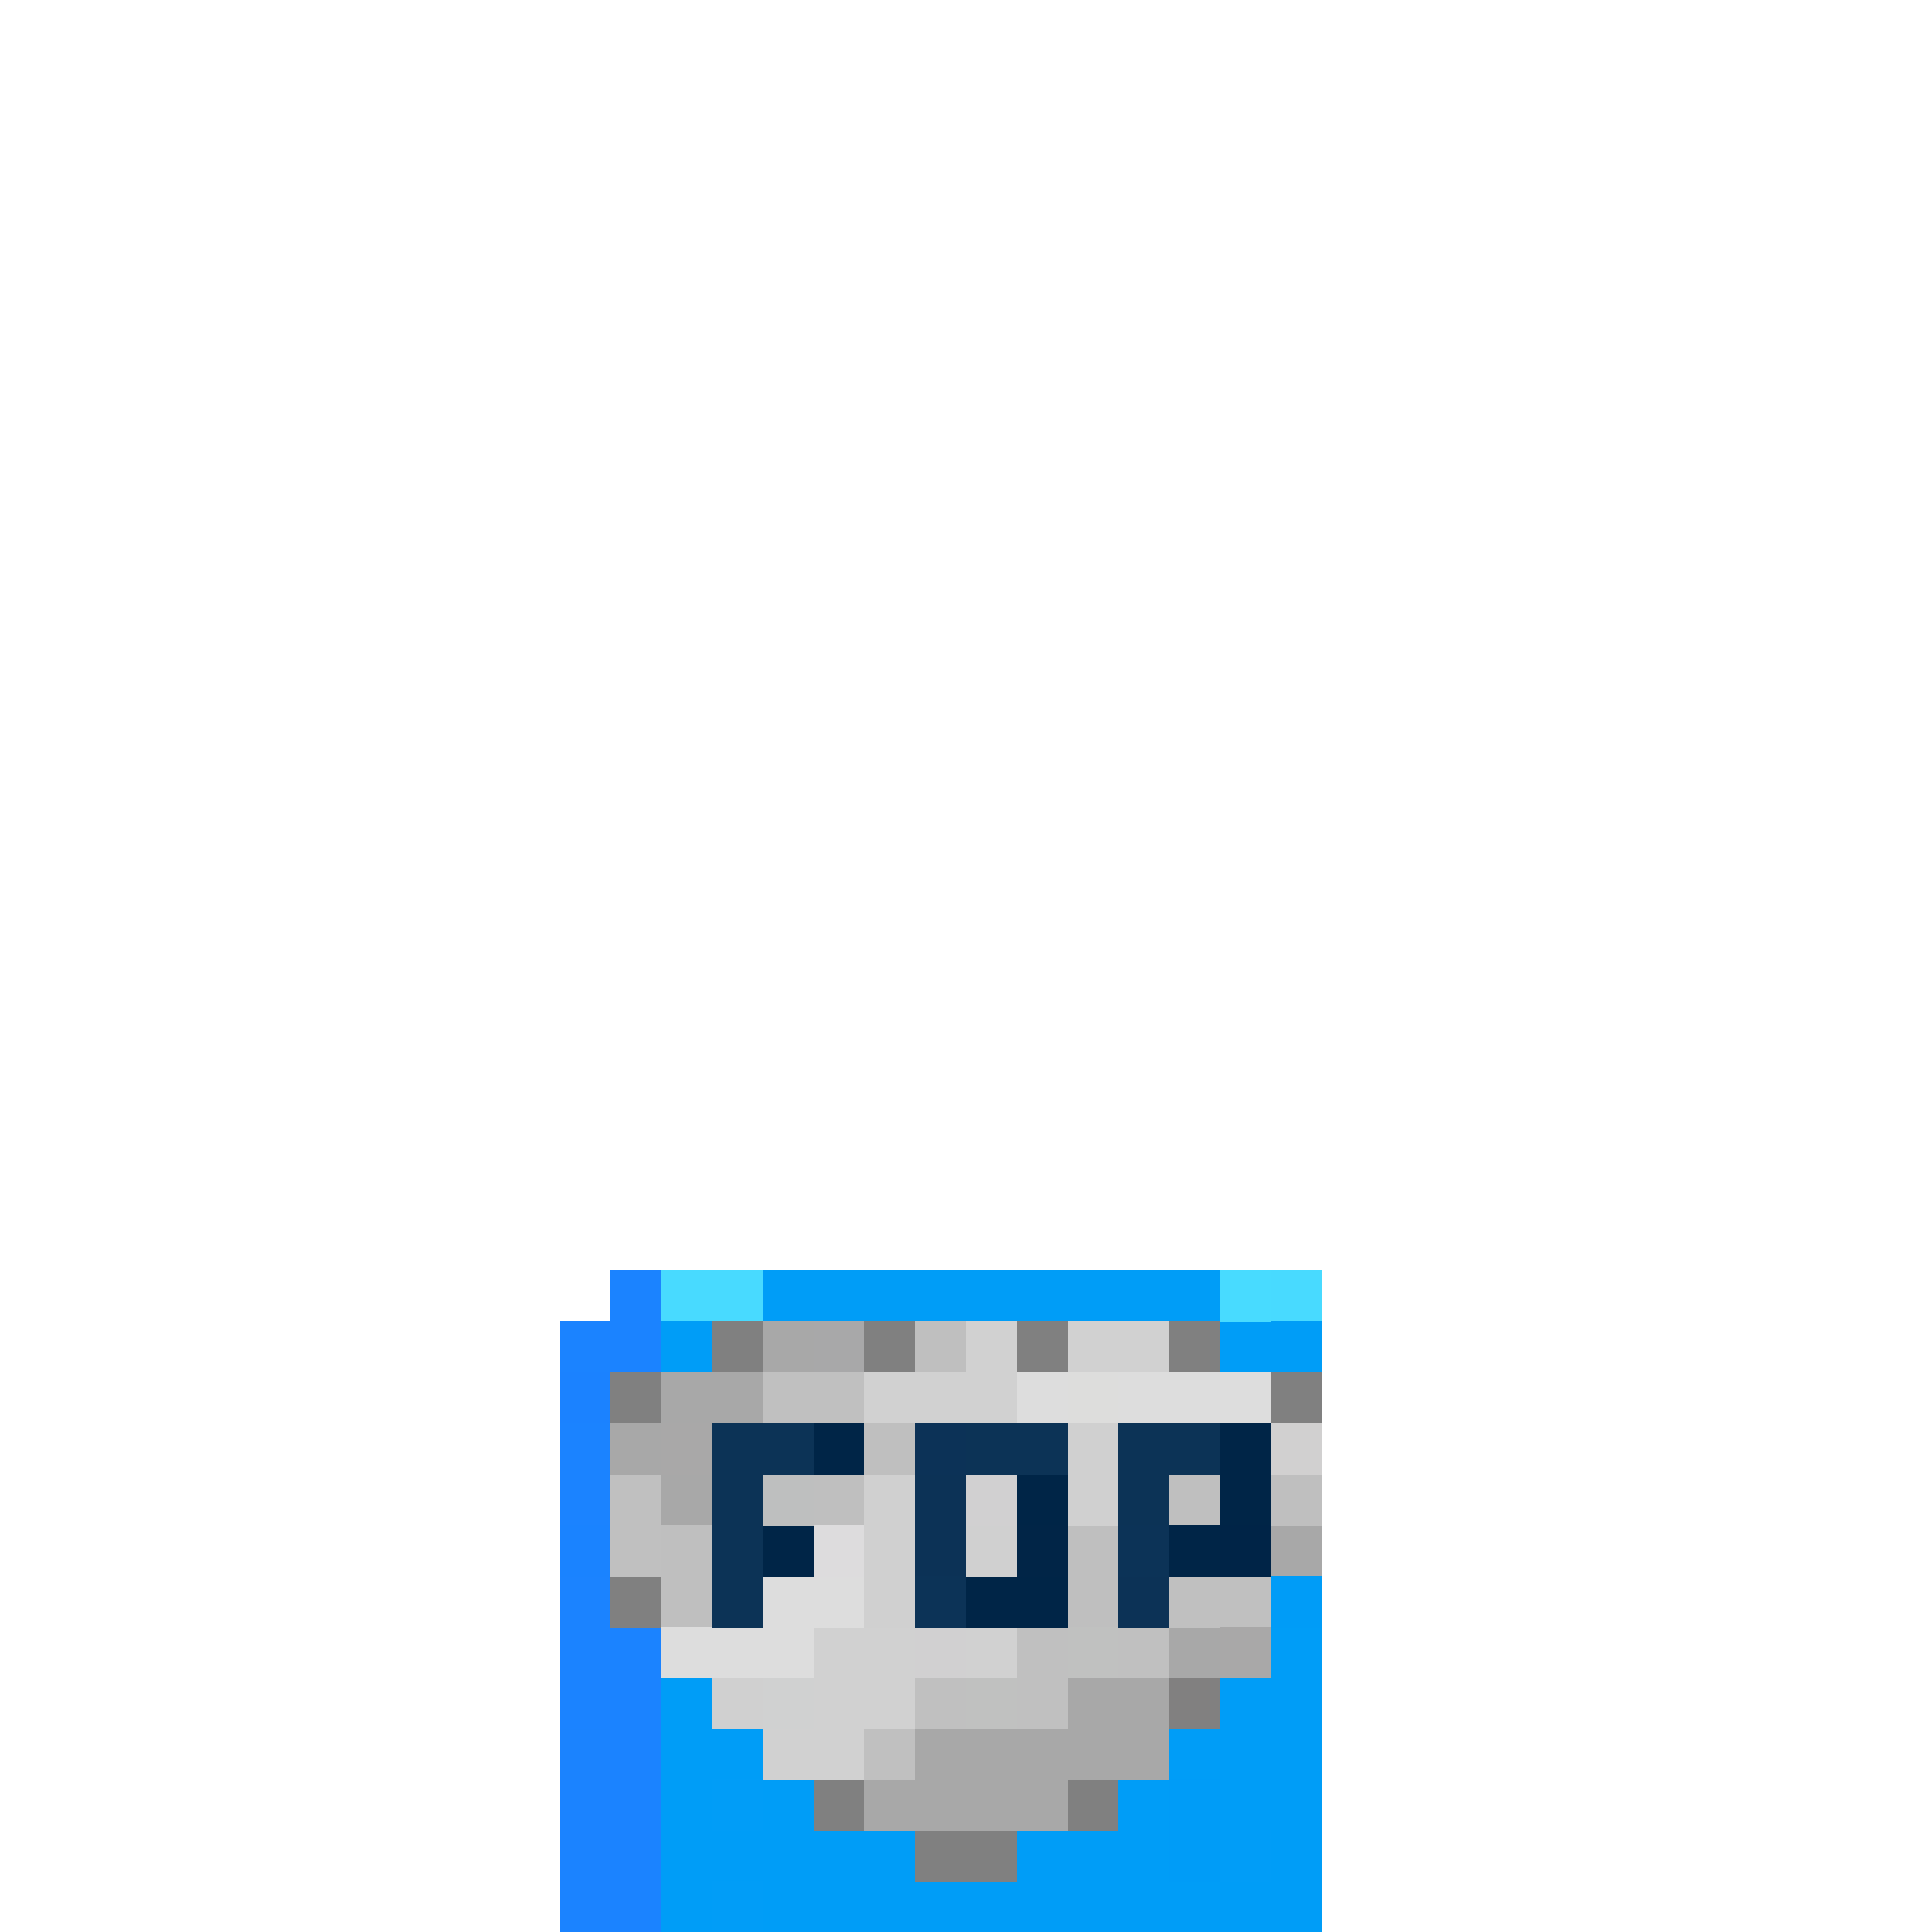
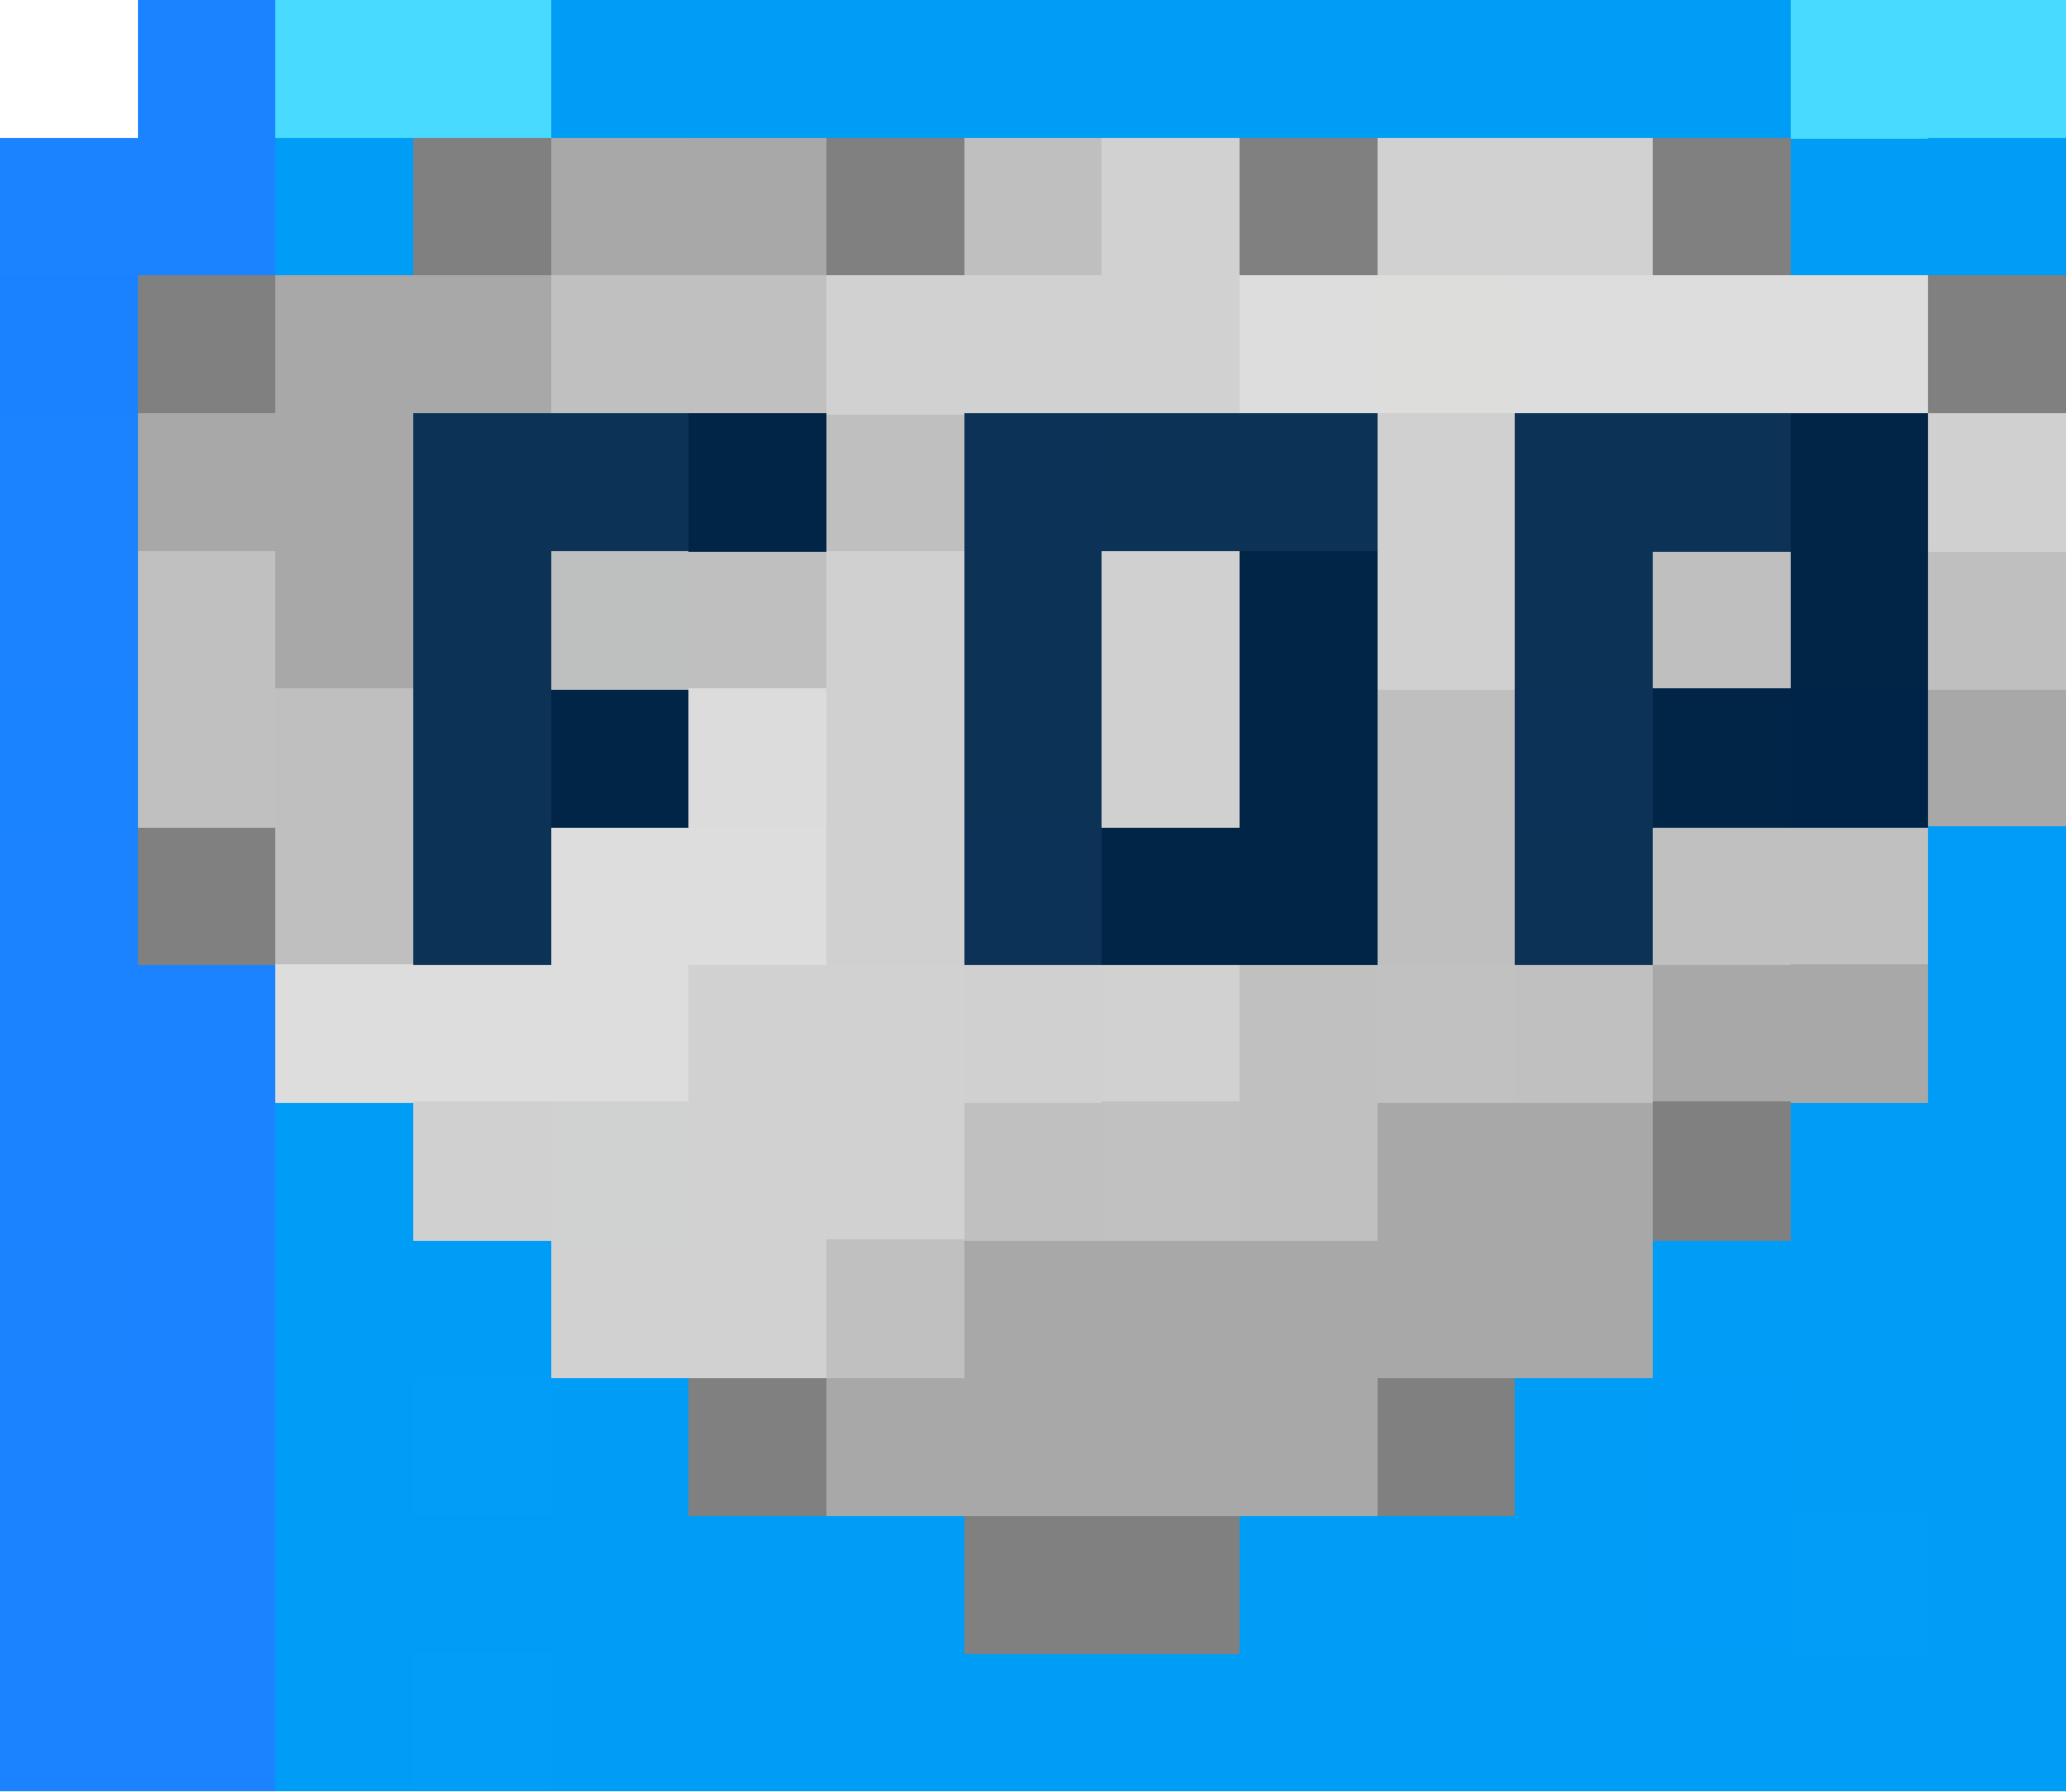
- <svg xmlns="http://www.w3.org/2000/svg" shape-rendering="crispEdges" viewBox="0 -0.5 38 38">
-   <path stroke="#1b83ff" stroke-width="1.01" d="M12 25h1m-2 1h2m-2 2h1m-1 1h1m-1 2h1m-1 1h2m-2 1h2m-1 1h1m-2 1h2m-2 1h2m-2 1h2" />
-   <path stroke="#48daff" stroke-width="1.01" d="M13 25h2m10 0h1" />
-   <path stroke="#009df7" stroke-width="1.01" d="M15 25h9m-11 1h1m10 0h2m-1 6h1m-13 1h1m10 0h2m-13 1h2m8 0h3m-13 1h1m1 0h1m6 0h1m1 0h2m-13 1h5m2 0h3m2 0h1m-13 1h1m1 0h11" />
-   <path stroke="#48dbff" stroke-width="1.01" d="M24 25h1" />
-   <path stroke="gray" stroke-width="1.01" d="M14 26h1m2 0h1m2 0h1m2 0h1m-12 1h1m12 0h1m-14 4h1m3 4h1m4 0h1m-4 1h2" />
-   <path stroke="#a8a8a8" stroke-width="1.01" d="M15 26h1m-3 1h2m-3 1h1m0 1h1m11 1h1m-3 2h1m-3 1h2m-5 1h5m-6 1h4" />
-   <path stroke="#a8a8a9" stroke-width="1.01" d="M16 26h1" />
-   <path stroke="#bfbfbf" stroke-width="1.01" d="M18 26h1m-2 2h1m-2 1h1m6 0h1m1 0h1m-13 1h1m7 0h1m-9 1h1m7 0h1" />
-   <path stroke="#d1d1d1" stroke-width="1.01" d="M19 26h1m1 0h2m-6 1h3m-4 5h2m1 0h1m-4 1h2m-3 1h2" />
-   <path stroke="#1b82ff" stroke-width="1.01" d="M11 27h1" />
-   <path stroke="silver" stroke-width="1.01" d="M15 27h2m-5 2h1m-1 1h1m10 1h2m-5 1h1m1 0h1m-5 1h1m1 0h1m-4 1h1" />
-   <path stroke="#ddd" stroke-width="1.01" d="M20 27h1m1 0h3m-10 4h2m-4 1h3" />
-   <path stroke="#dddddc" stroke-width="1.01" d="M21 27h1" />
-   <path stroke="#a9a8a8" stroke-width="1.01" d="M13 28h1m10 4h1" />
-   <path stroke="#0c3356" stroke-width="1.01" d="M14 28h2m3 0h2m1 0h2m-10 1h1m7 0h1m-9 1h1m-1 1h1" />
-   <path stroke="#002547" stroke-width="1.01" d="M16 28h1m7 0h1m-5 1h1m3 0h1m-10 1h1m7 0h1m-5 1h2" />
-   <path stroke="#0c3257" stroke-width="1.01" d="M18 28h1" />
-   <path stroke="#d0d0d0" stroke-width="1.01" d="M21 28h1m-5 1h1m3 0h1m-5 1h1m1 0h1m-3 1h1m-4 2h1" />
-   <path stroke="#d1d0d0" stroke-width="1.01" d="M25 28h1" />
-   <path stroke="#bebfbf" stroke-width="1.01" d="M15 29h1" />
-   <path stroke="#0c3256" stroke-width="1.01" d="M18 29h1m-1 1h1m3 1h1" />
-   <path stroke="#d1d0d1" stroke-width="1.01" d="M19 29h1m-2 3h1" />
-   <path stroke="#1a83ff" stroke-width="1.01" d="M11 30h1" />
-   <path stroke="#dddcdd" stroke-width="1.01" d="M16 30h1" />
-   <path stroke="#012547" stroke-width="1.01" d="M20 30h1" />
-   <path stroke="#0c3357" stroke-width="1.01" d="M22 30h1m-5 1h1" />
-   <path stroke="#002447" stroke-width="1.01" d="M24 30h1" />
-   <path stroke="#009cf7" stroke-width="1.01" d="M25 31h1m-3 4h1m-1 1h1" />
-   <path stroke="#c0c1c0" stroke-width="1.01" d="M21 32h1m-3 1h1" />
-   <path stroke="#d0d1d1" stroke-width="1.01" d="M15 33h1" />
-   <path stroke="#818080" stroke-width="1.01" d="M23 33h1" />
-   <path stroke="#1b83fe" stroke-width="1.01" d="M11 34h1" />
-   <path stroke="#019df7" stroke-width="1.01" d="M14 35h1m9 1h1m-11 1h1" />
+ <svg xmlns="http://www.w3.org/2000/svg" width="15" height="13.01" shape-rendering="crispEdges" version="1.1" viewBox="0 -.5 15 13.01">
+   <g stroke-width="1.01">
+     <path d="m1 5e-3h1m-2 1h2m-2 2h1m-1 1h1m-1 2h1m-1 1h2m-2 1h2m-1 1h1m-2 1h2m-2 1h2m-2 1h2" stroke="#1b83ff" />
+     <path d="m2 5e-3h2m10 0h1" stroke="#48daff" />
+     <path d="m4 5e-3h9m-11 1h1m10 0h2m-1 6h1m-13 1h1m10 0h2m-13 1h2m8 0h3m-13 1h1m1 0h1m6 0h1m1 0h2m-13 1h5m2 0h3m2 0h1m-13 1h1m1 0h11" stroke="#009df7" />
+     <path d="m13 5e-3h1" stroke="#48dbff" />
+     <path d="m3 1.005h1m2 0h1m2 0h1m2 0h1m-12 1h1m12 0h1m-14 4h1m3 4h1m4 0h1m-4 1h2" stroke="#808080" />
+     <path d="m4 1.005h1m-3 1h2m-3 1h1m0 1h1m11 1h1m-3 2h1m-3 1h2m-5 1h5m-6 1h4" stroke="#a8a8a8" />
+     <path d="m5 1.005h1" stroke="#a8a8a9" />
+     <path d="m7 1.005h1m-2 2h1m-2 1h1m6 0h1m1 0h1m-13 1h1m7 0h1m-9 1h1m7 0h1" stroke="#bfbfbf" />
+     <path d="m8 1.005h1m1 0h2m-6 1h3m-4 5h2m1 0h1m-4 1h2m-3 1h2" stroke="#d1d1d1" />
+     <path d="m0 2.005h1" stroke="#1b82ff" />
+     <path d="m4 2.005h2m-5 2h1m-1 1h1m10 1h2m-5 1h1m1 0h1m-5 1h1m1 0h1m-4 1h1" stroke="#c0c0c0" />
+     <path d="m9 2.005h1m1 0h3m-10 4h2m-4 1h3" stroke="#ddd" />
+     <path d="m10 2.005h1" stroke="#dddddc" />
+     <path d="m2 3.005h1m10 4h1" stroke="#a9a8a8" />
+     <path d="m3 3.005h2m3 0h2m1 0h2m-10 1h1m7 0h1m-9 1h1m-1 1h1" stroke="#0c3356" />
+     <path d="m5 3.005h1m7 0h1m-5 1h1m3 0h1m-10 1h1m7 0h1m-5 1h2" stroke="#002547" />
+     <path d="m7 3.005h1" stroke="#0c3257" />
+     <path d="m10 3.005h1m-5 1h1m3 0h1m-5 1h1m1 0h1m-3 1h1m-4 2h1" stroke="#d0d0d0" />
+     <path d="m14 3.005h1" stroke="#d1d0d0" />
+     <path d="m4 4.005h1" stroke="#bebfbf" />
+     <path d="m7 4.005h1m-1 1h1m3 1h1" stroke="#0c3256" />
+     <path d="m8 4.005h1m-2 3h1" stroke="#d1d0d1" />
+     <path d="m0 5.005h1" stroke="#1a83ff" />
+     <path d="m5 5.005h1" stroke="#dddcdd" />
+     <path d="m9 5.005h1" stroke="#012547" />
+     <path d="m11 5.005h1m-5 1h1" stroke="#0c3357" />
+     <path d="m13 5.005h1" stroke="#002447" />
+     <path d="m14 6.005h1m-3 4h1m-1 1h1" stroke="#009cf7" />
+     <path d="m10 7.005h1m-3 1h1" stroke="#c0c1c0" />
+     <path d="m4 8.005h1" stroke="#d0d1d1" />
+     <path d="m12 8.005h1" stroke="#818080" />
+     <path d="m0 9.005h1" stroke="#1b83fe" />
+     <path d="m3 10.005h1m9 1h1m-11 1h1" stroke="#019df7" />
+   </g>
</svg>
